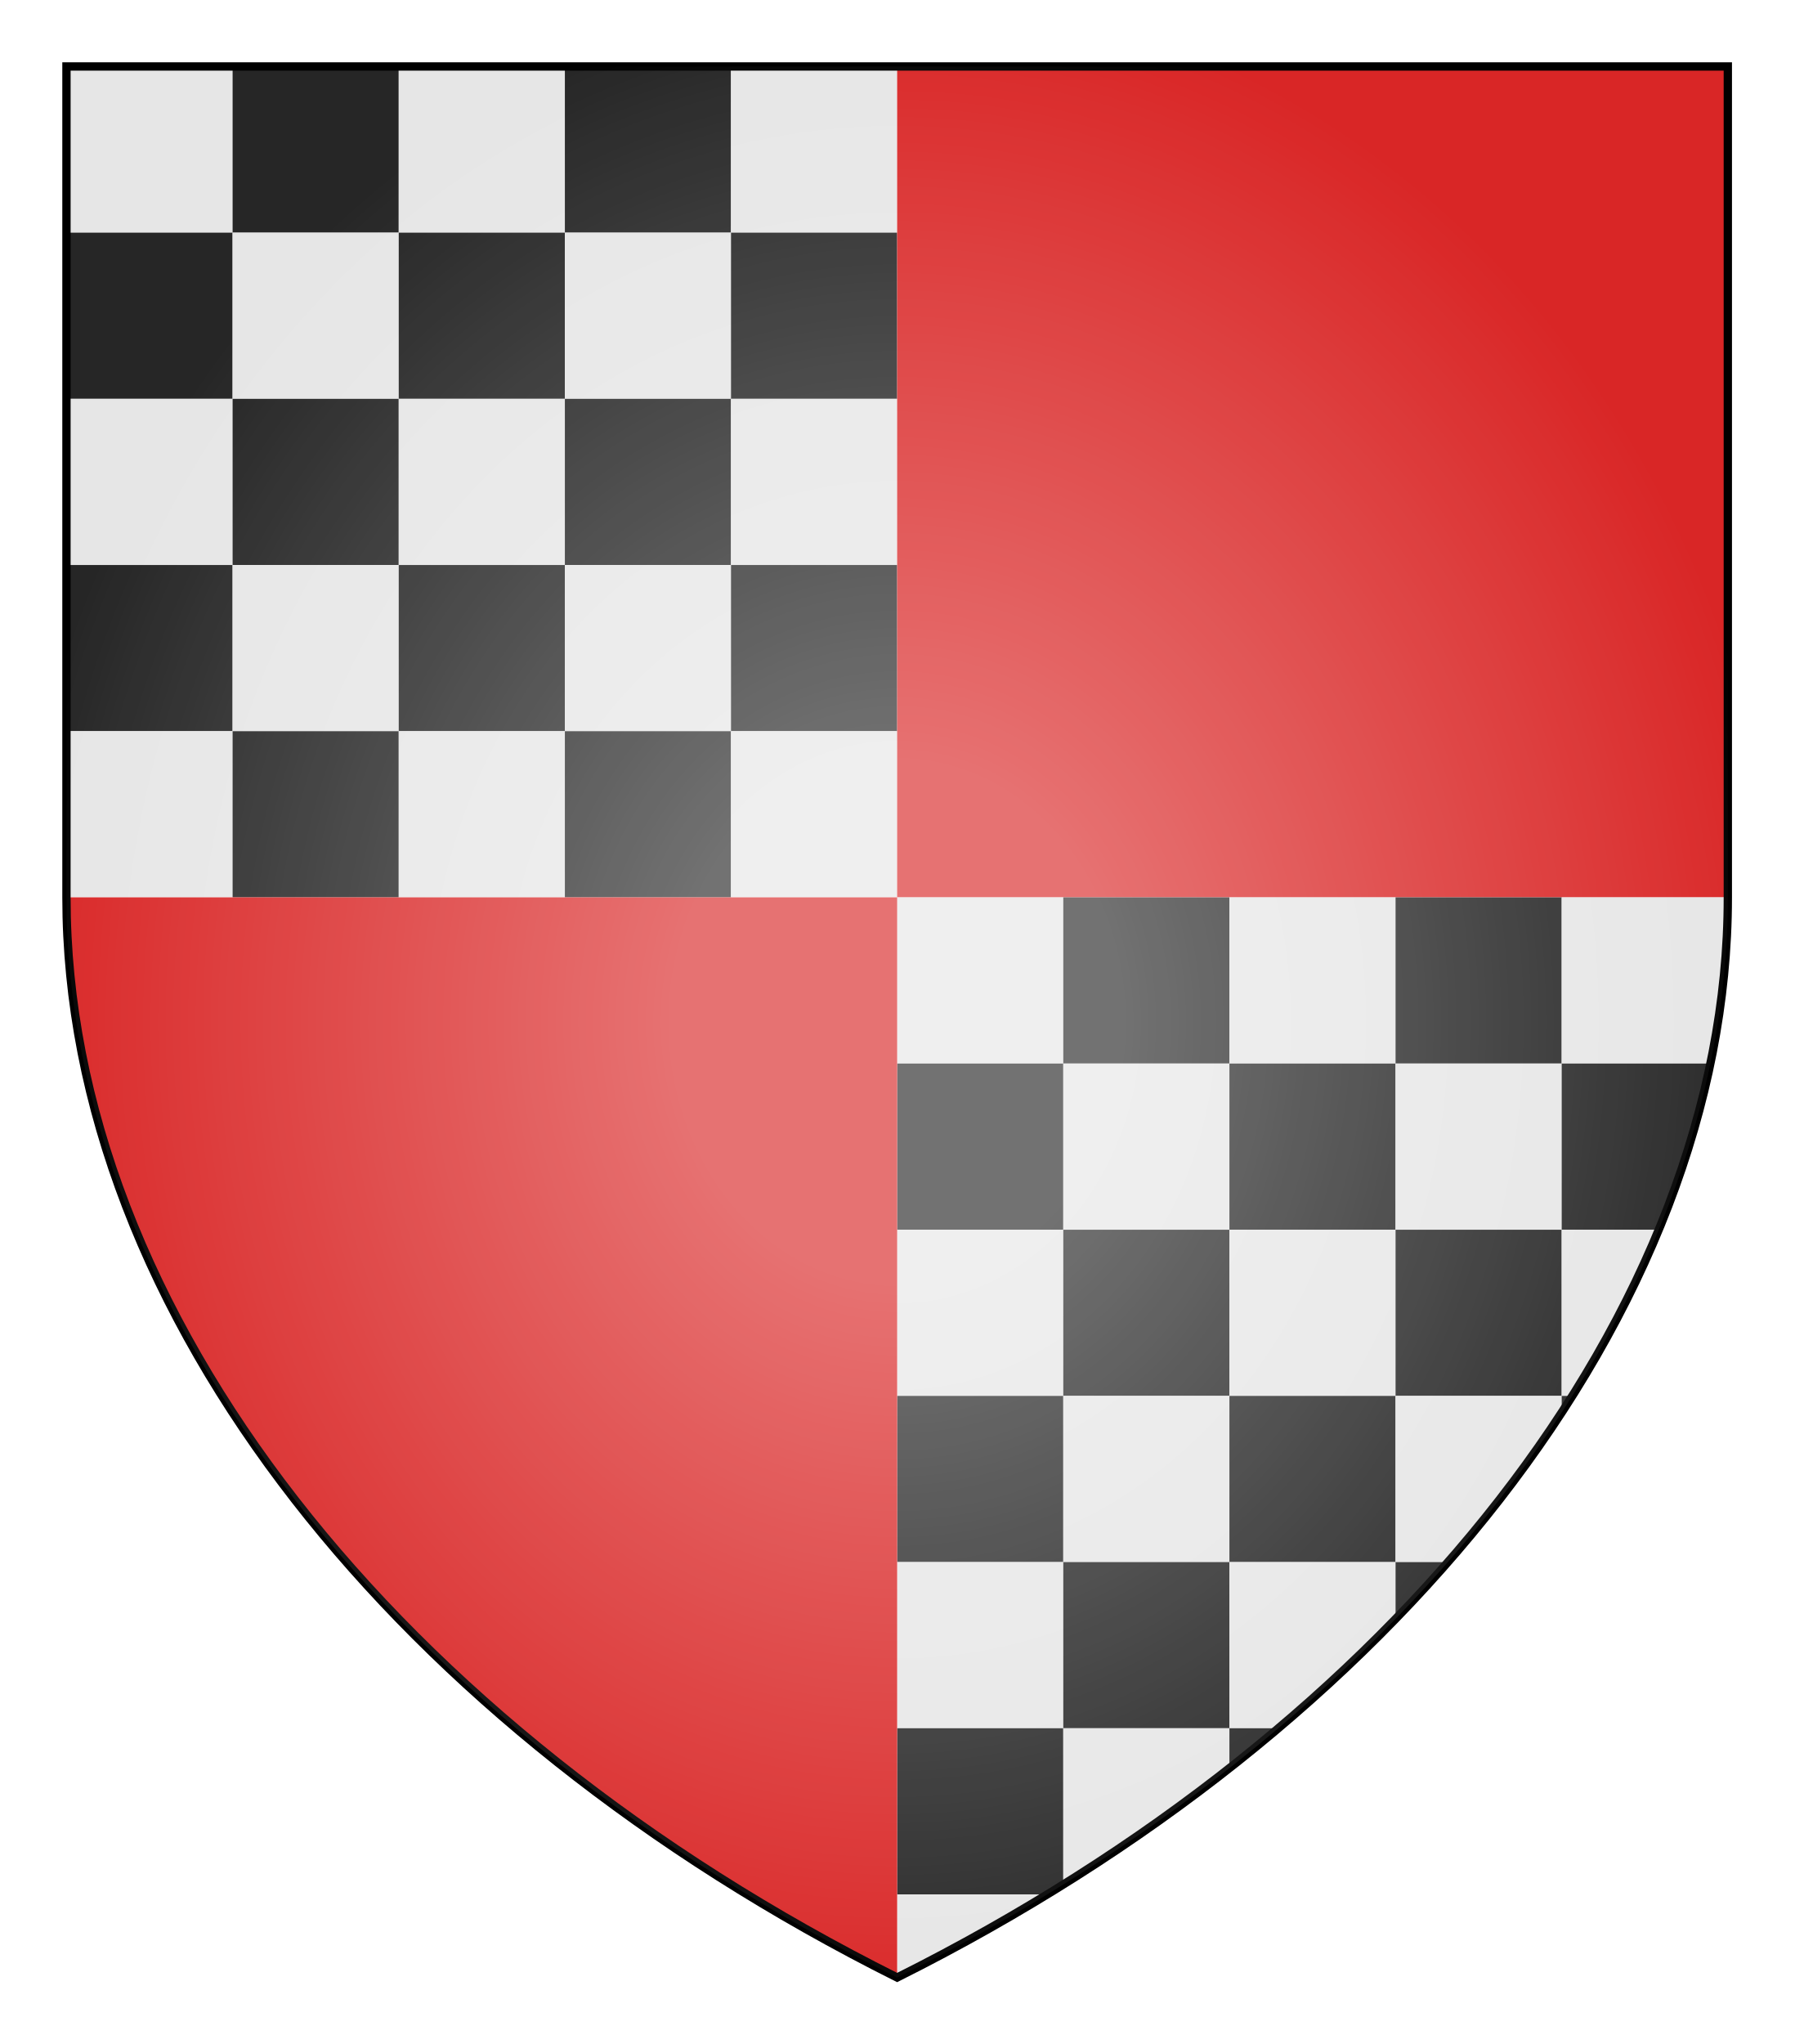
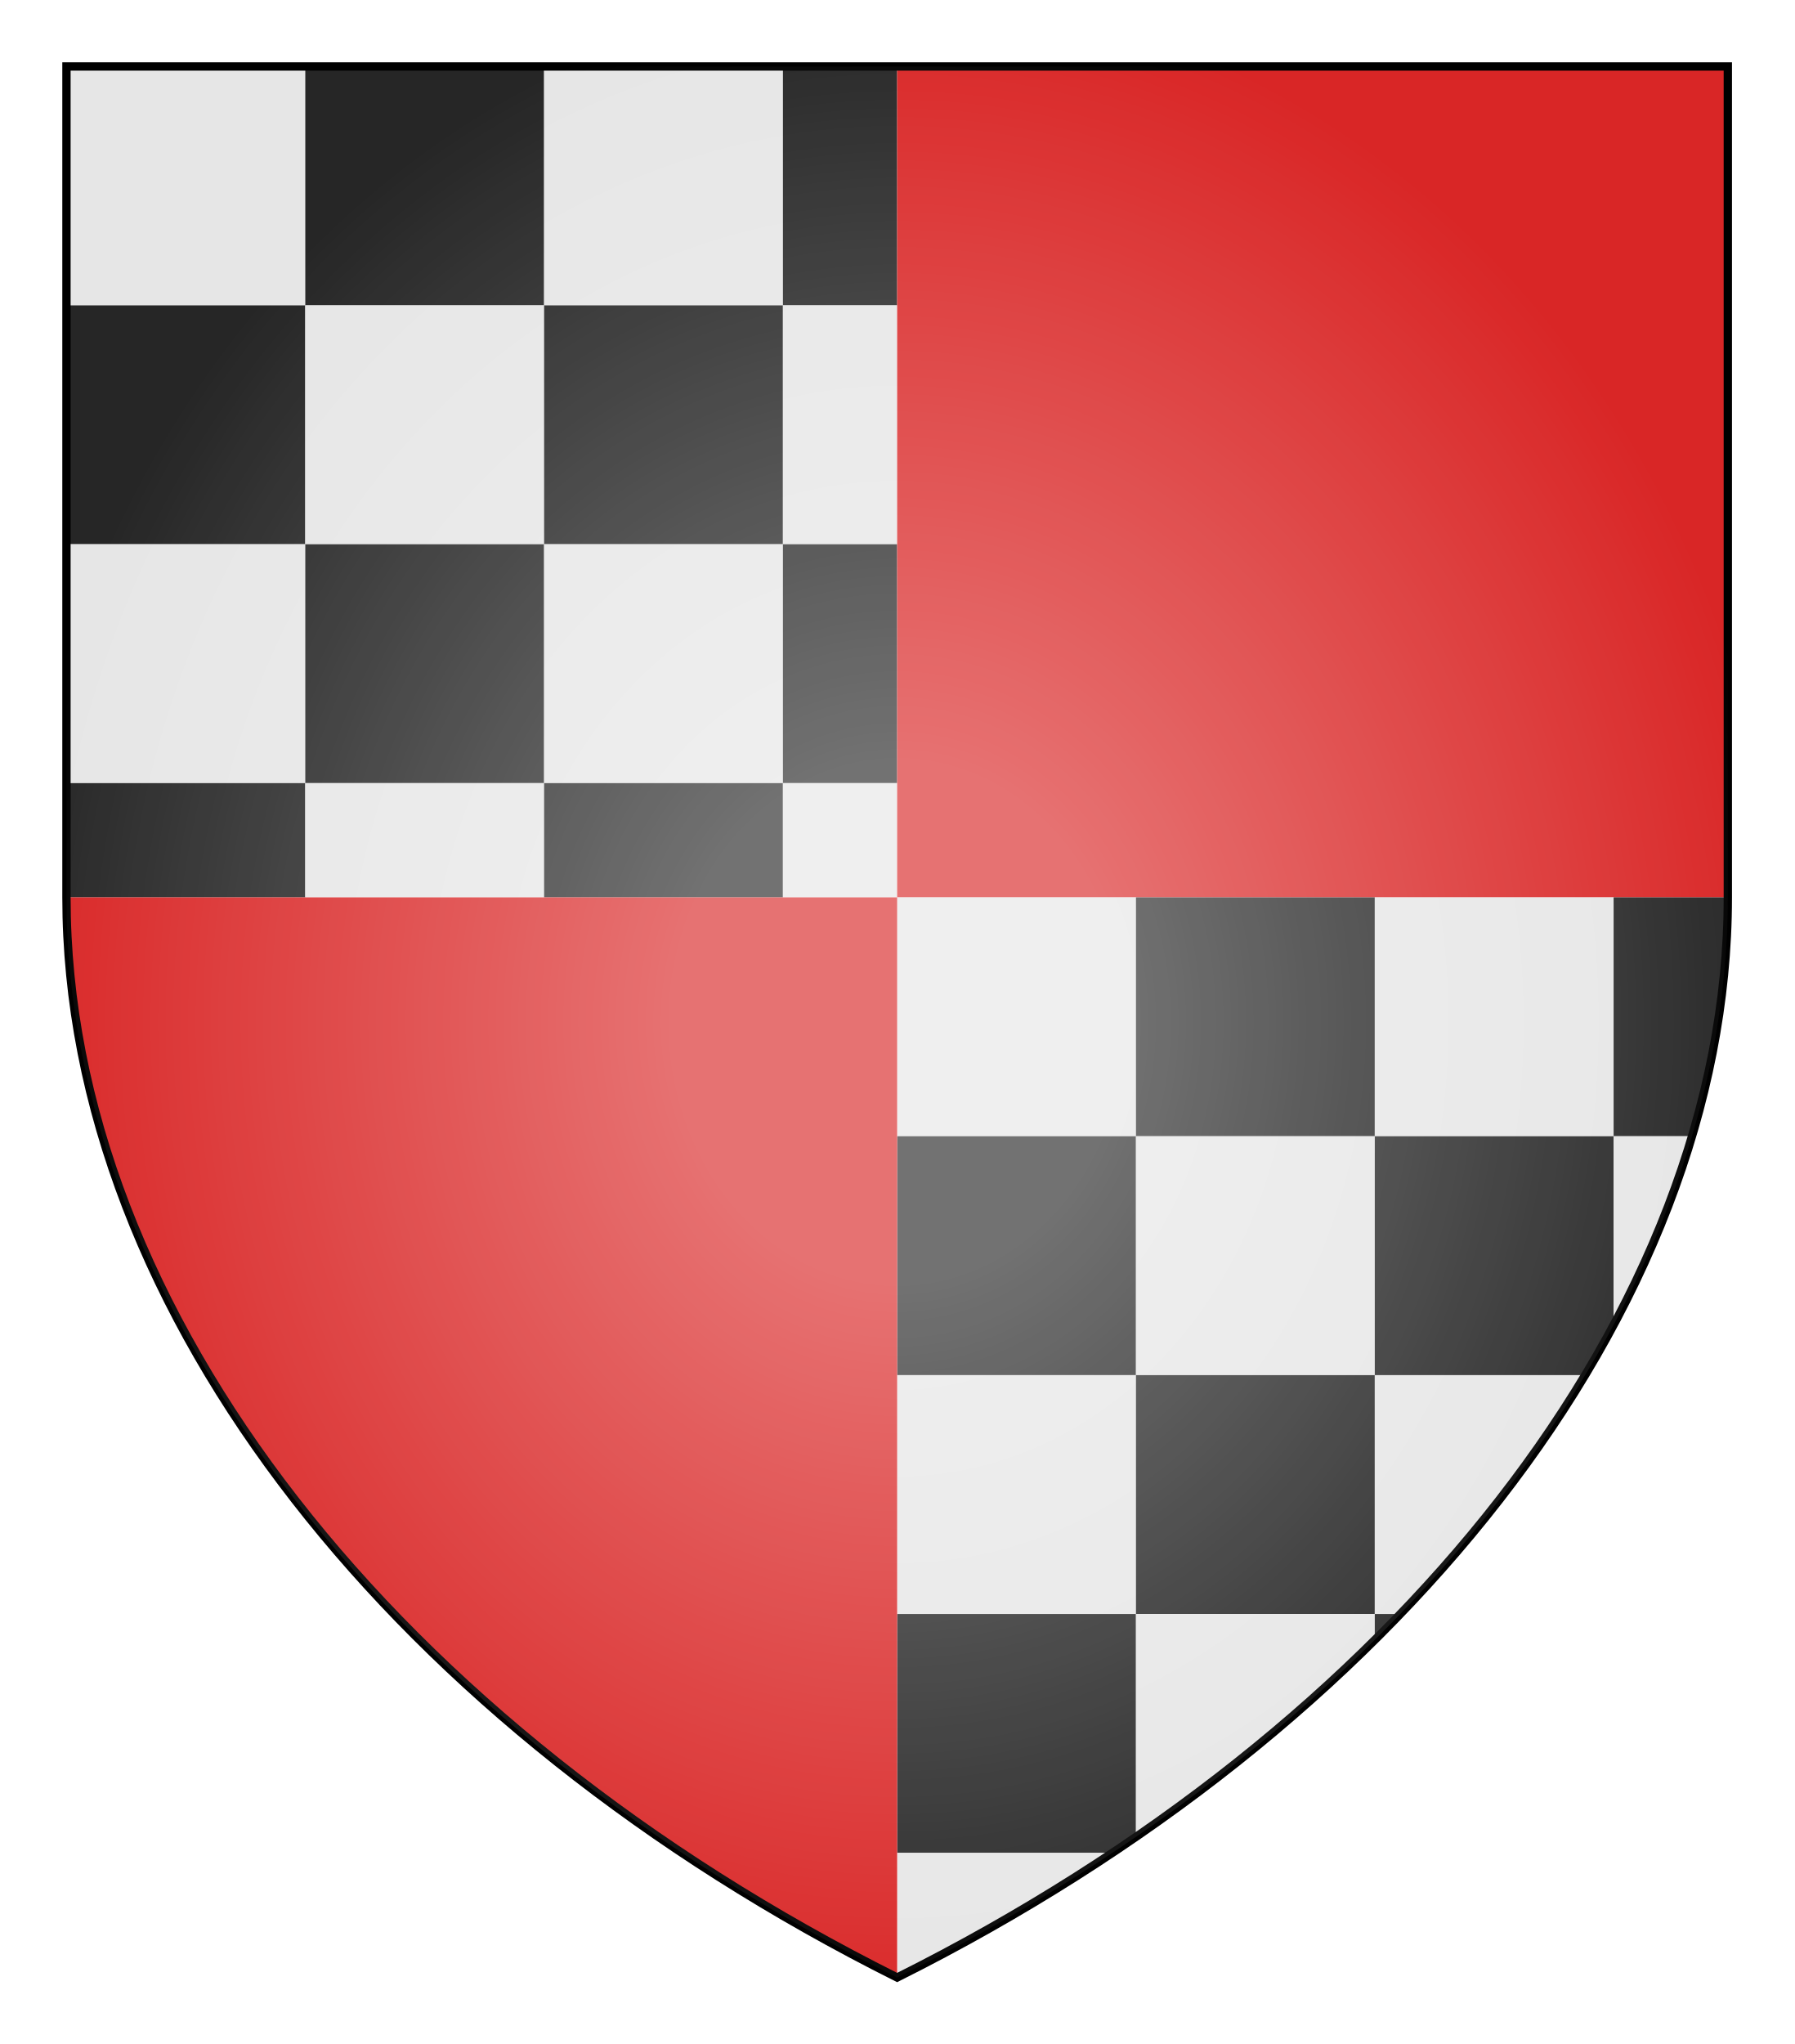
<svg xmlns="http://www.w3.org/2000/svg" height="246.0" width="216.0">
  <defs>
    <clipPath id="contour">
      <path d="M 8.0,8.0 L 208.0,8.0 L 208.0,108.0 C 208.0,158.0 168.0,208.0 108.0,238.0 C 48.0,208.0 8.0,158.0 8.0,108.0 L 8.0,8.0 Z" />
    </clipPath>
    <radialGradient id="lighting">
      <stop offset="25%" stop-color="white" stop-opacity="35%" />
      <stop offset="100%" stop-color="white" stop-opacity="0%" />
    </radialGradient>
  </defs>
  <g>
-     <path d="M 8.0,8.0 L 8.0,28.0 L 28.0,28.0 L 28.0,8.0 L 8.0,8.0 Z" style="fill: rgb(230, 230, 230); stroke-width: 1px; stroke: none;" />
-     <path d="M 28.0,8.0 L 28.0,28.0 L 48.0,28.0 L 48.0,8.0 L 28.0,8.0 Z" style="fill: rgb(38, 38, 38); stroke-width: 1px; stroke: none;" />
-     <path d="M 48.0,8.0 L 48.0,28.0 L 68.0,28.0 L 68.0,8.0 L 48.0,8.0 Z" style="fill: rgb(230, 230, 230); stroke-width: 1px; stroke: none;" />
-     <path d="M 68.0,8.0 L 68.0,28.0 L 88.0,28.0 L 88.0,8.0 L 68.0,8.0 Z" style="fill: rgb(38, 38, 38); stroke-width: 1px; stroke: none;" />
-     <path d="M 88.0,8.0 L 88.0,28.0 L 108.0,28.0 L 108.0,8.0 L 88.0,8.0 Z" style="fill: rgb(230, 230, 230); stroke-width: 1px; stroke: none;" />
-     <path d="M 8.0,28.0 L 8.0,48.0 L 28.0,48.0 L 28.0,28.0 L 8.0,28.0 Z" style="fill: rgb(38, 38, 38); stroke-width: 1px; stroke: none;" />
-     <path d="M 28.0,28.0 L 28.0,48.0 L 48.0,48.0 L 48.0,28.0 L 28.0,28.0 Z" style="fill: rgb(230, 230, 230); stroke-width: 1px; stroke: none;" />
-     <path d="M 48.0,28.0 L 48.0,48.0 L 68.0,48.0 L 68.0,28.0 L 48.0,28.0 Z" style="fill: rgb(38, 38, 38); stroke-width: 1px; stroke: none;" />
-     <path d="M 68.0,28.0 L 68.0,48.0 L 88.0,48.0 L 88.0,28.0 L 68.0,28.0 Z" style="fill: rgb(230, 230, 230); stroke-width: 1px; stroke: none;" />
-     <path d="M 88.0,28.0 L 88.0,48.0 L 108.0,48.0 L 108.0,28.0 L 88.0,28.0 Z" style="fill: rgb(38, 38, 38); stroke-width: 1px; stroke: none;" />
-     <path d="M 8.0,48.0 L 8.0,68.0 L 28.0,68.0 L 28.0,48.0 L 8.0,48.0 Z" style="fill: rgb(230, 230, 230); stroke-width: 1px; stroke: none;" />
-     <path d="M 28.0,48.0 L 28.0,68.0 L 48.0,68.0 L 48.0,48.0 L 28.0,48.0 Z" style="fill: rgb(38, 38, 38); stroke-width: 1px; stroke: none;" />
-     <path d="M 48.0,48.0 L 48.0,68.0 L 68.0,68.0 L 68.0,48.0 L 48.0,48.0 Z" style="fill: rgb(230, 230, 230); stroke-width: 1px; stroke: none;" />
-     <path d="M 68.0,48.0 L 68.0,68.0 L 88.0,68.0 L 88.0,48.0 L 68.0,48.0 Z" style="fill: rgb(38, 38, 38); stroke-width: 1px; stroke: none;" />
-     <path d="M 88.0,48.0 L 88.0,68.0 L 108.0,68.0 L 108.0,48.0 L 88.0,48.0 Z" style="fill: rgb(230, 230, 230); stroke-width: 1px; stroke: none;" />
-     <path d="M 8.0,68.0 L 8.0,88.0 L 28.0,88.0 L 28.0,68.0 L 8.0,68.0 Z" style="fill: rgb(38, 38, 38); stroke-width: 1px; stroke: none;" />
-     <path d="M 28.0,68.0 L 28.0,88.0 L 48.0,88.0 L 48.0,68.0 L 28.0,68.0 Z" style="fill: rgb(230, 230, 230); stroke-width: 1px; stroke: none;" />
-     <path d="M 48.0,68.0 L 48.0,88.0 L 68.0,88.0 L 68.0,68.0 L 48.0,68.0 Z" style="fill: rgb(38, 38, 38); stroke-width: 1px; stroke: none;" />
-     <path d="M 68.0,68.0 L 68.0,88.0 L 88.0,88.0 L 88.0,68.0 L 68.0,68.0 Z" style="fill: rgb(230, 230, 230); stroke-width: 1px; stroke: none;" />
-     <path d="M 88.0,68.0 L 88.0,88.0 L 108.0,88.0 L 108.0,68.0 L 88.0,68.0 Z" style="fill: rgb(38, 38, 38); stroke-width: 1px; stroke: none;" />
-     <path d="M 8.0,88.0 L 8.0,108.0 L 28.0,108.0 L 28.0,88.0 L 8.0,88.0 Z" style="fill: rgb(230, 230, 230); stroke-width: 1px; stroke: none;" />
-     <path d="M 28.0,88.0 L 28.0,108.0 L 48.0,108.0 L 48.0,88.0 L 28.0,88.0 Z" style="fill: rgb(38, 38, 38); stroke-width: 1px; stroke: none;" />
-     <path d="M 48.0,88.0 L 48.0,108.0 L 68.0,108.0 L 68.0,88.0 L 48.0,88.0 Z" style="fill: rgb(230, 230, 230); stroke-width: 1px; stroke: none;" />
-     <path d="M 68.0,88.0 L 68.0,108.0 L 88.0,108.0 L 88.0,88.0 L 68.0,88.0 Z" style="fill: rgb(38, 38, 38); stroke-width: 1px; stroke: none;" />
-     <path d="M 88.0,88.0 L 88.0,108.0 L 108.0,108.0 L 108.0,88.0 L 88.0,88.0 Z" style="fill: rgb(230, 230, 230); stroke-width: 1px; stroke: none;" />
+     <path d="M 8.0,8.0 L 8.0,36.75 L 36.75,36.75 L 36.75,8.0 L 8.0,8.0 Z" style="fill: rgb(230, 230, 230); stroke-width: 1px; stroke: none;" />
+     <path d="M 36.75,8.0 L 36.75,36.75 L 65.5,36.75 L 65.5,8.0 L 36.75,8.0 Z" style="fill: rgb(38, 38, 38); stroke-width: 1px; stroke: none;" />
+     <path d="M 65.5,8.0 L 65.5,36.75 L 94.25,36.75 L 94.25,8.0 L 65.5,8.0 Z" style="fill: rgb(230, 230, 230); stroke-width: 1px; stroke: none;" />
+     <path d="M 94.25,8.0 L 94.25,36.75 L 108.0,36.75 L 108.0,8.0 L 94.25,8.0 Z" style="fill: rgb(38, 38, 38); stroke-width: 1px; stroke: none;" />
+     <path d="M 8.0,36.75 L 8.0,65.5 L 36.75,65.5 L 36.75,36.75 L 8.0,36.75 Z" style="fill: rgb(38, 38, 38); stroke-width: 1px; stroke: none;" />
+     <path d="M 36.75,36.75 L 36.75,65.5 L 65.5,65.5 L 65.5,36.75 L 36.75,36.75 Z" style="fill: rgb(230, 230, 230); stroke-width: 1px; stroke: none;" />
+     <path d="M 65.5,36.75 L 65.5,65.5 L 94.25,65.5 L 94.25,36.75 L 65.5,36.75 Z" style="fill: rgb(38, 38, 38); stroke-width: 1px; stroke: none;" />
+     <path d="M 94.25,36.75 L 94.25,65.5 L 108.0,65.5 L 108.0,36.75 L 94.25,36.75 Z" style="fill: rgb(230, 230, 230); stroke-width: 1px; stroke: none;" />
+     <path d="M 8.0,65.5 L 8.0,94.25 L 36.75,94.25 L 36.75,65.5 L 8.0,65.5 Z" style="fill: rgb(230, 230, 230); stroke-width: 1px; stroke: none;" />
+     <path d="M 36.75,65.5 L 36.75,94.25 L 65.5,94.25 L 65.5,65.5 L 36.75,65.5 Z" style="fill: rgb(38, 38, 38); stroke-width: 1px; stroke: none;" />
+     <path d="M 65.5,65.5 L 65.5,94.25 L 94.25,94.25 L 94.25,65.5 L 65.5,65.5 Z" style="fill: rgb(230, 230, 230); stroke-width: 1px; stroke: none;" />
+     <path d="M 94.25,65.5 L 94.25,94.25 L 108.0,94.25 L 108.0,65.5 L 94.25,65.5 Z" style="fill: rgb(38, 38, 38); stroke-width: 1px; stroke: none;" />
+     <path d="M 8.0,94.25 L 8.0,108.0 L 36.75,108.0 L 36.75,94.25 L 8.0,94.25 Z" style="fill: rgb(38, 38, 38); stroke-width: 1px; stroke: none;" />
+     <path d="M 36.75,94.25 L 36.75,108.0 L 65.5,108.0 L 65.5,94.25 L 36.75,94.25 Z" style="fill: rgb(230, 230, 230); stroke-width: 1px; stroke: none;" />
+     <path d="M 65.5,94.25 L 65.5,108.0 L 94.25,108.0 L 94.25,94.25 L 65.5,94.25 Z" style="fill: rgb(38, 38, 38); stroke-width: 1px; stroke: none;" />
+     <path d="M 94.25,94.25 L 94.25,108.0 L 108.0,108.0 L 108.0,94.25 L 94.25,94.25 Z" style="fill: rgb(230, 230, 230); stroke-width: 1px; stroke: none;" />
    <path d="M 108.0,8.0 L 108.0,108.0 L 208.0,108.0 L 208.0,8.0 L 108.0,8.0 Z" style="fill: rgb(217, 38, 38); stroke-width: 1px; stroke: none;" />
-     <path d="M 108.0,108.0 L 108.0,128.0 L 128.0,128.0 L 128.0,108.0 L 108.0,108.0 Z" style="fill: rgb(230, 230, 230); stroke-width: 1px; stroke: none;" />
-     <path d="M 128.0,108.0 L 128.0,128.0 L 148.0,128.0 L 148.0,108.0 L 128.0,108.0 Z" style="fill: rgb(38, 38, 38); stroke-width: 1px; stroke: none;" />
-     <path d="M 148.0,108.0 L 148.0,128.0 L 168.0,128.0 L 168.0,108.0 L 148.0,108.0 Z" style="fill: rgb(230, 230, 230); stroke-width: 1px; stroke: none;" />
-     <path d="M 168.0,108.0 L 168.0,128.0 L 188.0,128.0 L 188.0,108.0 L 168.0,108.0 Z" style="fill: rgb(38, 38, 38); stroke-width: 1px; stroke: none;" />
-     <path d="M 188.0,108.0 L 188.0,128.0 L 205.904,128.0 C 207.285,121.365 208.0,114.683 208.0,108.0 L 188.0,108.0 Z" style="fill: rgb(230, 230, 230); stroke-width: 1px; stroke: none;" />
-     <path d="M 108.0,128.0 L 108.0,148.0 L 128.0,148.0 L 128.0,128.0 L 108.0,128.0 Z" style="fill: rgb(38, 38, 38); stroke-width: 1px; stroke: none;" />
-     <path d="M 128.0,128.0 L 128.0,148.0 L 148.0,148.0 L 148.0,128.0 L 128.0,128.0 Z" style="fill: rgb(230, 230, 230); stroke-width: 1px; stroke: none;" />
-     <path d="M 148.0,128.0 L 148.0,148.0 L 168.0,148.0 L 168.0,128.0 L 148.0,128.0 Z" style="fill: rgb(38, 38, 38); stroke-width: 1px; stroke: none;" />
-     <path d="M 168.0,128.0 L 168.0,148.0 L 188.0,148.0 L 188.0,128.0 L 168.0,128.0 Z" style="fill: rgb(230, 230, 230); stroke-width: 1px; stroke: none;" />
-     <path d="M 188.0,128.0 L 188.0,148.0 L 199.69,148.0 C 202.414,141.416 204.503,134.732 205.904,128.0 L 188.0,128.0 Z" style="fill: rgb(38, 38, 38); stroke-width: 1px; stroke: none;" />
-     <path d="M 108.0,148.0 L 108.0,168.0 L 128.0,168.0 L 128.0,148.0 L 108.0,148.0 Z" style="fill: rgb(230, 230, 230); stroke-width: 1px; stroke: none;" />
-     <path d="M 128.0,148.0 L 128.0,168.0 L 148.0,168.0 L 148.0,148.0 L 128.0,148.0 Z" style="fill: rgb(38, 38, 38); stroke-width: 1px; stroke: none;" />
-     <path d="M 148.0,148.0 L 148.0,168.0 L 168.0,168.0 L 168.0,148.0 L 148.0,148.0 Z" style="fill: rgb(230, 230, 230); stroke-width: 1px; stroke: none;" />
-     <path d="M 168.0,148.0 L 168.0,168.0 L 188.0,168.0 L 188.0,148.0 L 168.0,148.0 Z" style="fill: rgb(38, 38, 38); stroke-width: 1px; stroke: none;" />
-     <path d="M 188.0,148.0 L 188.0,168.0 L 189.283,168.0 C 193.393,161.475 196.88,154.79 199.69,148.0 L 188.0,148.0 Z" style="fill: rgb(230, 230, 230); stroke-width: 1px; stroke: none;" />
-     <path d="M 108.0,168.0 L 108.0,188.0 L 128.0,188.0 L 128.0,168.0 L 108.0,168.0 Z" style="fill: rgb(38, 38, 38); stroke-width: 1px; stroke: none;" />
-     <path d="M 128.0,168.0 L 128.0,188.0 L 148.0,188.0 L 148.0,168.0 L 128.0,168.0 Z" style="fill: rgb(230, 230, 230); stroke-width: 1px; stroke: none;" />
-     <path d="M 148.0,168.0 L 148.0,188.0 L 168.0,188.0 L 168.0,168.0 L 148.0,168.0 Z" style="fill: rgb(38, 38, 38); stroke-width: 1px; stroke: none;" />
-     <path d="M 168.0,168.0 L 168.0,188.0 L 174.308,188.0 C 179.397,182.181 183.977,176.166 188.0,170.001 L 188.0,170.001 L 188.0,168.0 L 168.0,168.0 Z" style="fill: rgb(230, 230, 230); stroke-width: 1px; stroke: none;" />
-     <path d="M 188.0,168.0 L 188.0,170.001 L 188.0,170.001 C 188.434,169.336 188.862,168.669 189.283,168.0 L 188.0,168.0 Z" style="fill: rgb(38, 38, 38); stroke-width: 1px; stroke: none;" />
-     <path d="M 108.0,188.0 L 108.0,208.0 L 128.0,208.0 L 128.0,188.0 L 108.0,188.0 Z" style="fill: rgb(230, 230, 230); stroke-width: 1px; stroke: none;" />
-     <path d="M 128.0,188.0 L 128.0,208.0 L 148.0,208.0 L 148.0,188.0 L 128.0,188.0 Z" style="fill: rgb(38, 38, 38); stroke-width: 1px; stroke: none;" />
-     <path d="M 148.0,188.0 L 148.0,208.0 L 153.892,208.0 C 158.894,203.769 163.604,199.376 168.0,194.845 L 168.0,194.845 L 168.0,188.0 L 148.0,188.0 Z" style="fill: rgb(230, 230, 230); stroke-width: 1px; stroke: none;" />
-     <path d="M 168.0,188.0 L 168.0,194.845 L 168.0,194.845 C 170.181,192.596 172.285,190.314 174.308,188.0 L 168.0,188.0 Z" style="fill: rgb(38, 38, 38); stroke-width: 1px; stroke: none;" />
-     <path d="M 108.0,208.0 L 108.0,228.0 L 126.071,228.0 C 126.717,227.606 127.36,227.209 128.0,226.81 L 128.0,226.81 L 128.0,208.0 L 108.0,208.0 Z" style="fill: rgb(38, 38, 38); stroke-width: 1px; stroke: none;" />
-     <path d="M 128.0,208.0 L 128.0,226.81 L 128.0,226.81 C 135.045,222.416 141.726,217.733 148.0,212.803 L 148.0,212.803 L 148.0,208.0 L 128.0,208.0 Z" style="fill: rgb(230, 230, 230); stroke-width: 1px; stroke: none;" />
-     <path d="M 148.0,208.0 L 148.0,212.803 L 148.0,212.803 C 150.006,211.227 151.97,209.626 153.892,208.0 L 148.0,208.0 Z" style="fill: rgb(38, 38, 38); stroke-width: 1px; stroke: none;" />
-     <path d="M 108.0,228.0 L 108.0,238.0 C 114.248,234.876 120.279,231.535 126.071,228.0 L 108.0,228.0 Z" style="fill: rgb(230, 230, 230); stroke-width: 1px; stroke: none;" />
+     <path d="M 108.0,108.0 L 108.0,136.75 L 136.75,136.75 L 136.75,108.0 L 108.0,108.0 Z" style="fill: rgb(230, 230, 230); stroke-width: 1px; stroke: none;" />
+     <path d="M 136.75,108.0 L 136.75,136.75 L 165.5,136.75 L 165.5,108.0 L 136.75,108.0 Z" style="fill: rgb(38, 38, 38); stroke-width: 1px; stroke: none;" />
+     <path d="M 165.5,108.0 L 165.5,136.75 L 194.25,136.75 L 194.25,108.0 L 165.5,108.0 Z" style="fill: rgb(230, 230, 230); stroke-width: 1px; stroke: none;" />
+     <path d="M 194.25,108.0 L 194.25,136.75 L 203.691,136.75 C 206.516,127.262 208.0,117.631 208.0,108.0 L 194.25,108.0 Z" style="fill: rgb(38, 38, 38); stroke-width: 1px; stroke: none;" />
+     <path d="M 108.0,136.75 L 108.0,165.5 L 136.75,165.5 L 136.75,136.75 L 108.0,136.75 Z" style="fill: rgb(38, 38, 38); stroke-width: 1px; stroke: none;" />
+     <path d="M 136.75,136.75 L 136.75,165.5 L 165.5,165.5 L 165.5,136.75 L 136.75,136.75 Z" style="fill: rgb(230, 230, 230); stroke-width: 1px; stroke: none;" />
+     <path d="M 165.5,136.75 L 165.5,165.5 L 190.822,165.5 C 192.024,163.504 193.167,161.493 194.25,159.47 L 194.25,159.47 L 194.25,136.75 L 165.5,136.75 Z" style="fill: rgb(38, 38, 38); stroke-width: 1px; stroke: none;" />
+     <path d="M 194.25,136.75 L 194.25,159.47 L 194.25,159.47 C 198.228,152.041 201.4,144.443 203.691,136.75 L 194.25,136.75 Z" style="fill: rgb(230, 230, 230); stroke-width: 1px; stroke: none;" />
+     <path d="M 108.0,165.5 L 108.0,194.25 L 136.75,194.25 L 136.75,165.5 L 108.0,165.5 Z" style="fill: rgb(230, 230, 230); stroke-width: 1px; stroke: none;" />
+     <path d="M 136.75,165.5 L 136.75,194.25 L 165.5,194.25 L 165.5,165.5 L 136.75,165.5 Z" style="fill: rgb(38, 38, 38); stroke-width: 1px; stroke: none;" />
+     <path d="M 165.5,165.5 L 165.5,194.25 L 168.574,194.25 C 177.323,185.151 184.803,175.503 190.822,165.5 L 165.5,165.5 Z" style="fill: rgb(230, 230, 230); stroke-width: 1px; stroke: none;" />
+     <path d="M 108.0,194.25 L 108.0,223.0 L 133.91,223.0 C 134.864,222.364 135.811,221.723 136.75,221.076 L 136.75,221.076 L 136.75,194.25 L 108.0,194.25 Z" style="fill: rgb(38, 38, 38); stroke-width: 1px; stroke: none;" />
+     <path d="M 136.75,194.25 L 136.75,221.076 L 136.75,221.076 C 147.334,213.793 156.971,205.837 165.5,197.373 L 165.5,197.373 L 165.5,194.25 L 136.75,194.25 Z" style="fill: rgb(230, 230, 230); stroke-width: 1px; stroke: none;" />
+     <path d="M 165.5,194.25 L 165.5,197.373 L 165.5,197.373 C 166.541,196.34 167.566,195.298 168.574,194.25 L 165.5,194.25 Z" style="fill: rgb(38, 38, 38); stroke-width: 1px; stroke: none;" />
+     <path d="M 108.0,223.0 L 108.0,238.0 C 117.122,233.439 125.782,228.415 133.91,223.0 L 108.0,223.0 Z" style="fill: rgb(230, 230, 230); stroke-width: 1px; stroke: none;" />
    <path d="M 8.0,108.0 C 8.0,158.0 48.0,208.0 108.0,238.0 L 108.0,108.0 L 8.0,108.0 Z" style="fill: rgb(217, 38, 38); stroke-width: 1px; stroke: none;" />
    <path d="M 8.0,8.0 L 208.0,8.0 L 208.0,108.0 C 208.0,158.0 168.0,208.0 108.0,238.0 C 48.0,208.0 8.0,158.0 8.0,108.0 L 8.0,8.0 Z" style="fill: none; stroke-width: 1px; stroke: rgb(0, 0, 0);" />
  </g>
  <rect clip-path="url(#contour)" fill="url(#lighting)" height="246.0" width="216.0" x="0.0" y="0.0" />
</svg>
